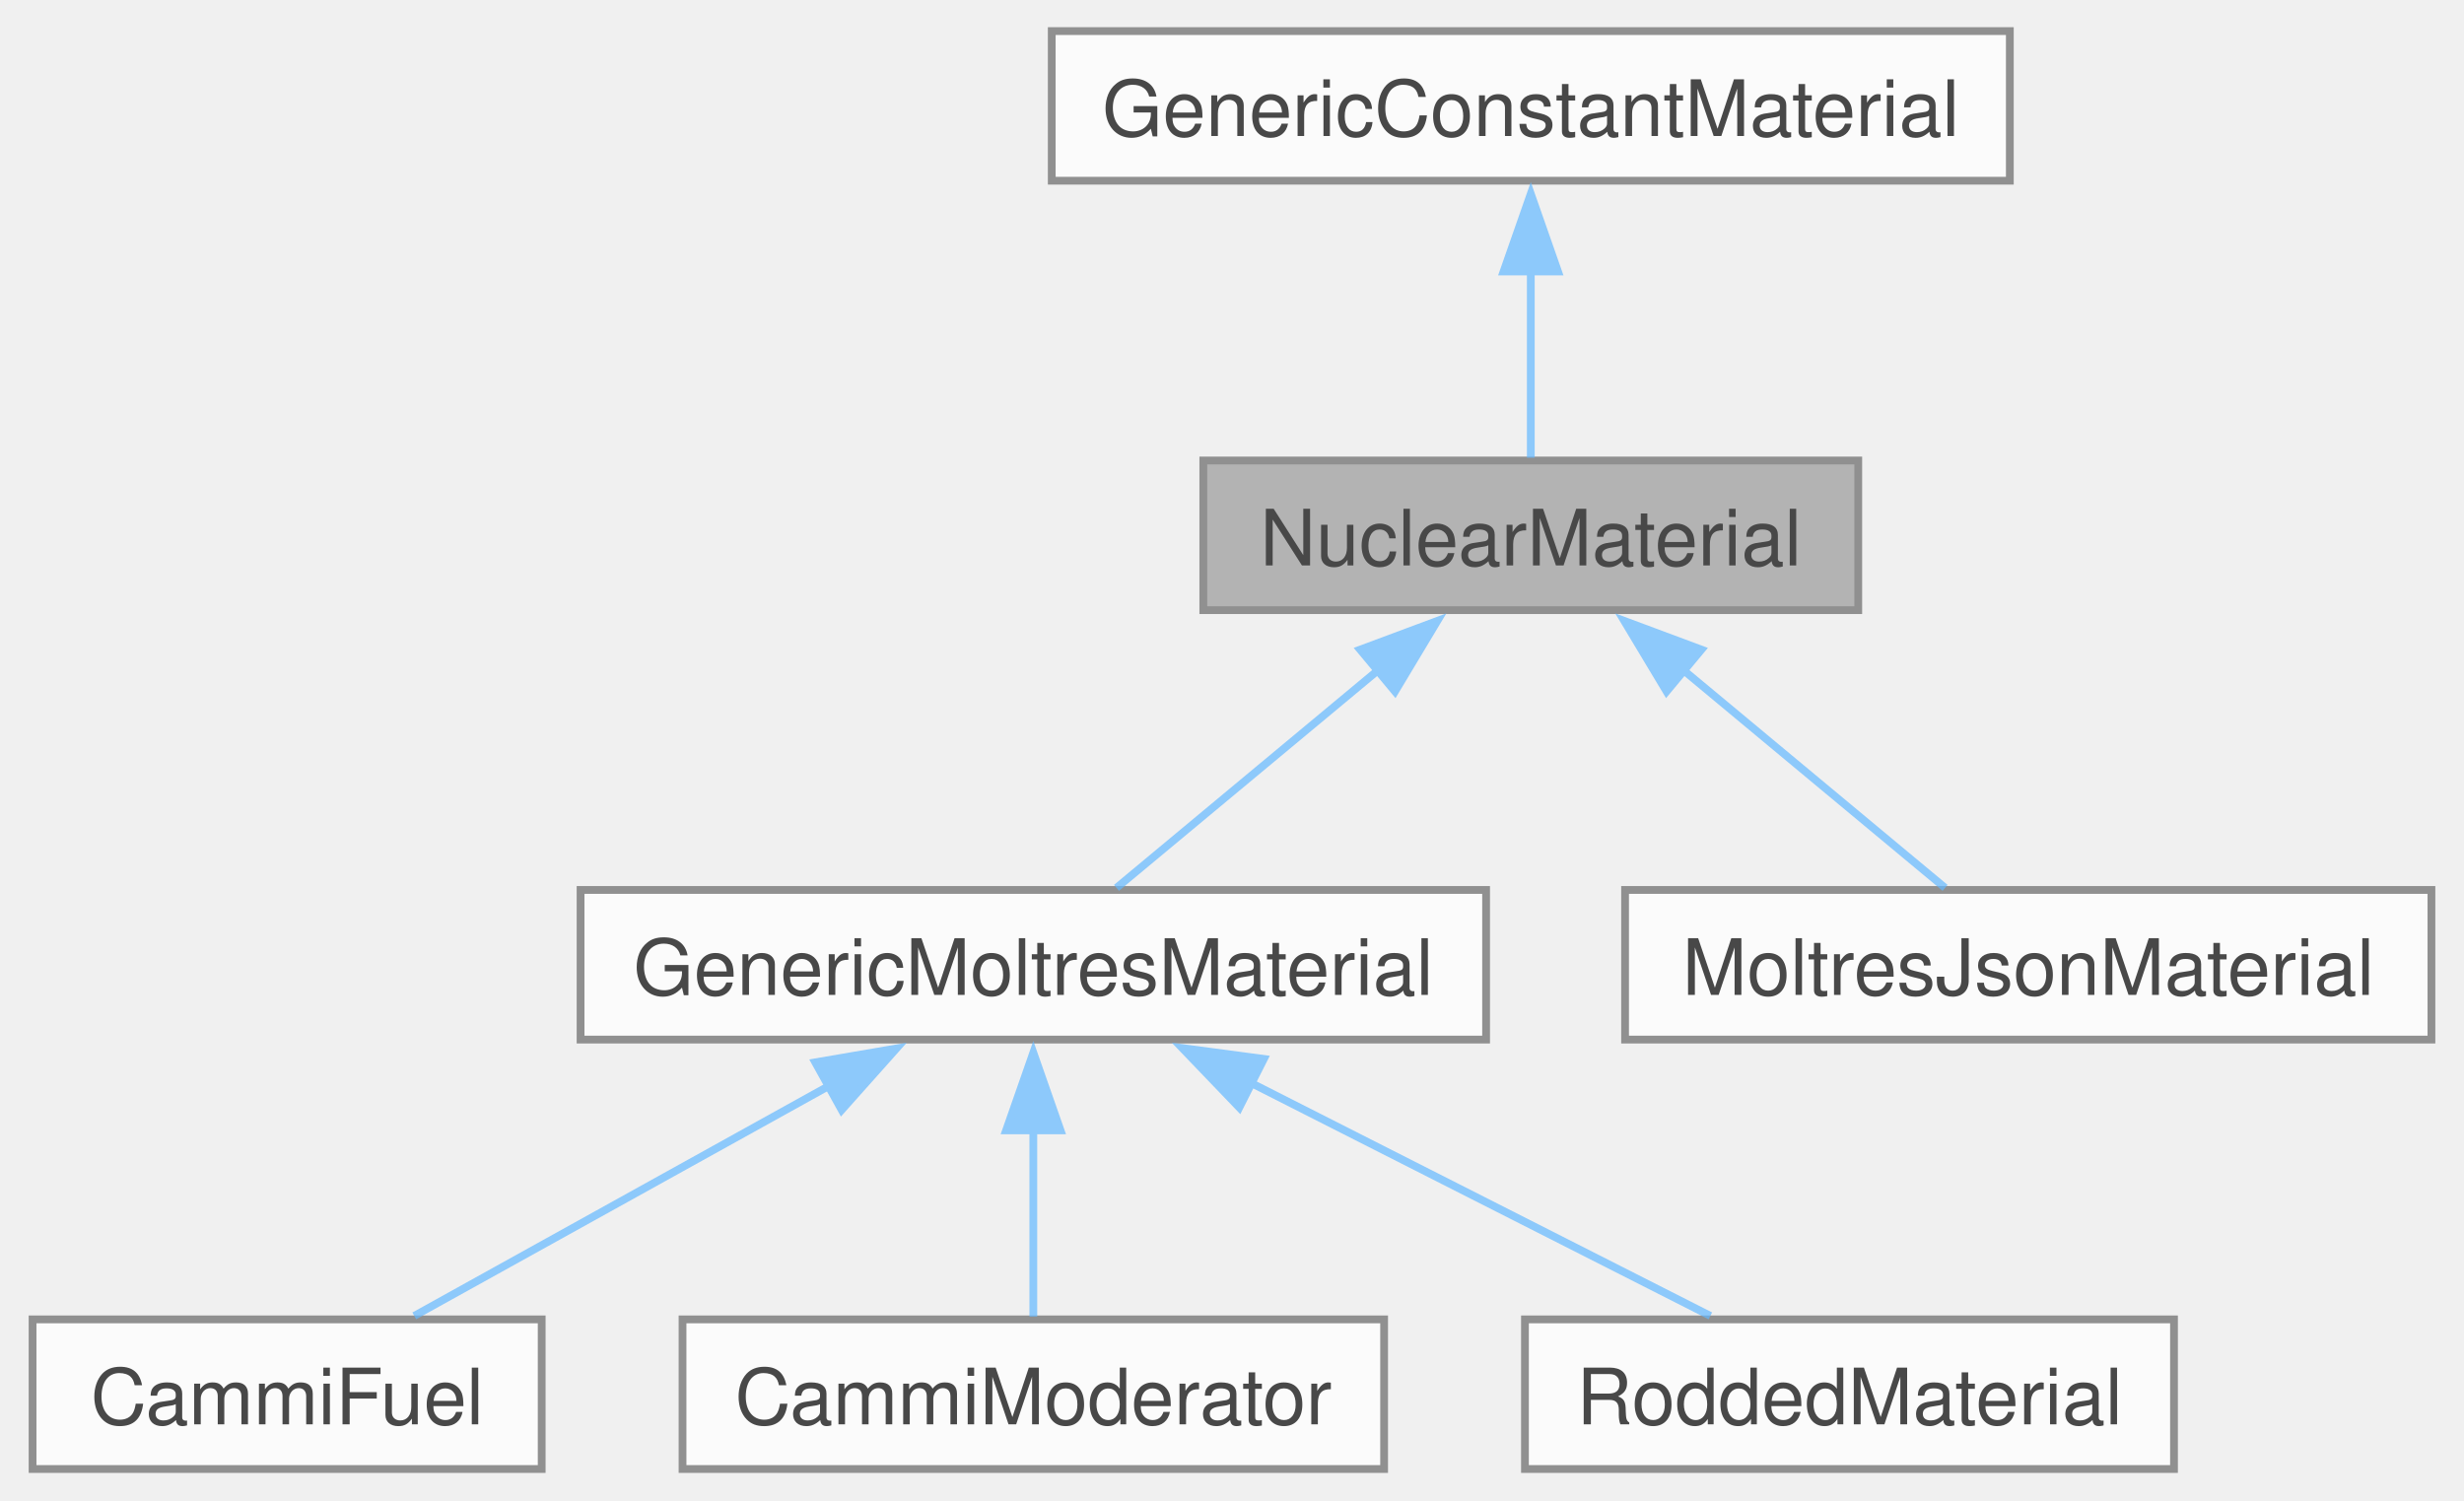
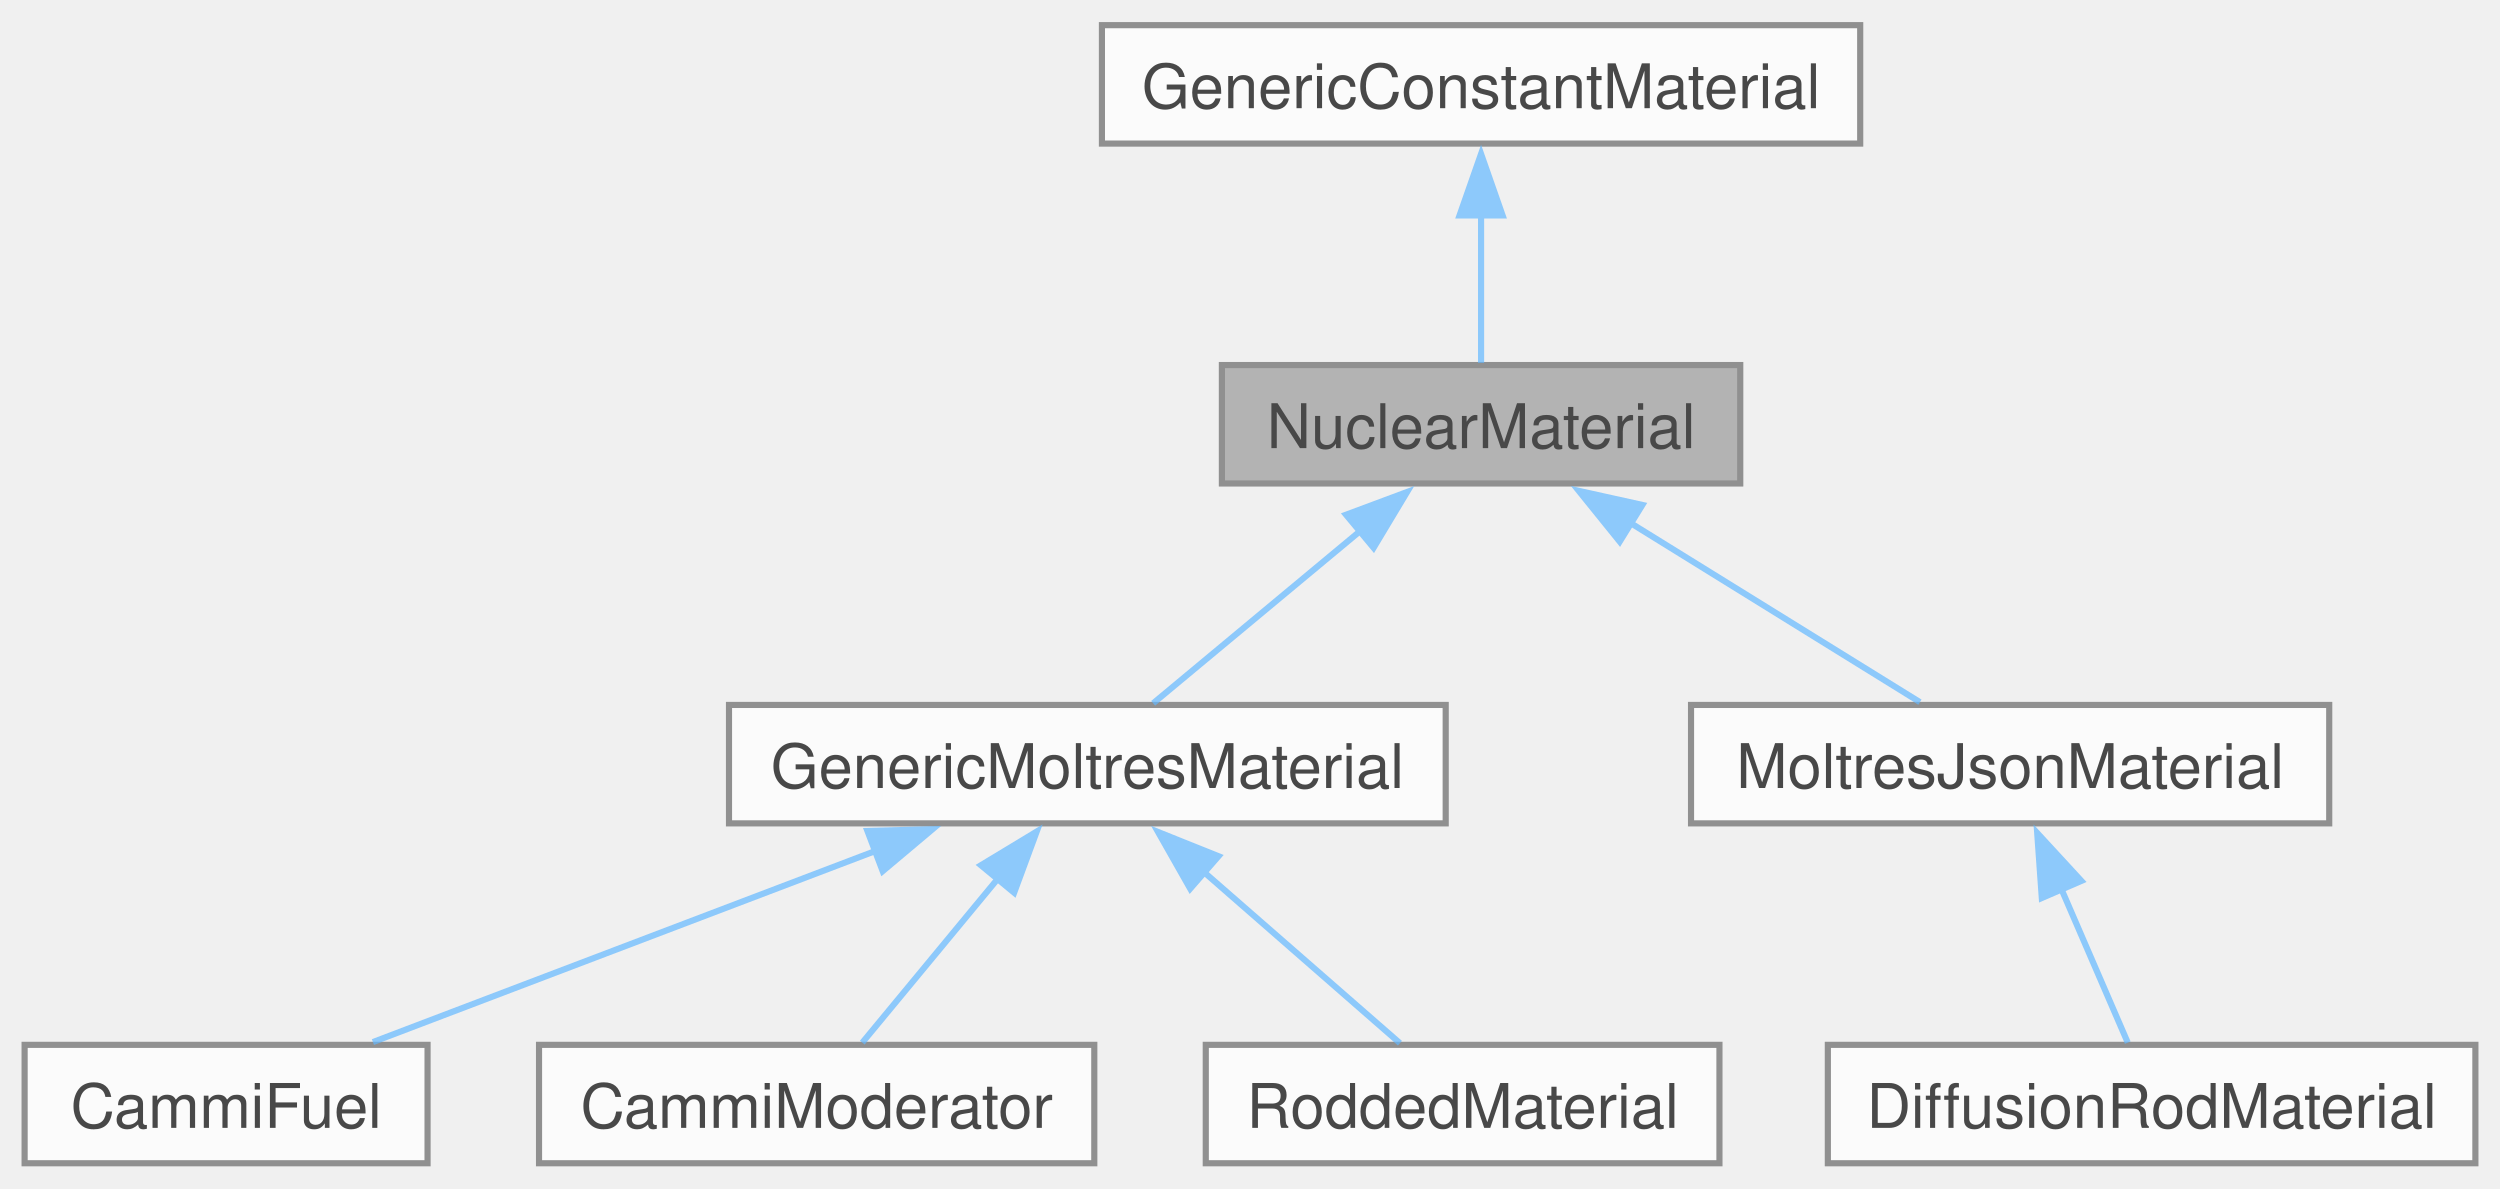
- <svg xmlns="http://www.w3.org/2000/svg" xmlns:xlink="http://www.w3.org/1999/xlink" width="317pt" height="193pt" viewBox="0.00 0.00 316.62 193.00">
+ <svg xmlns="http://www.w3.org/2000/svg" xmlns:xlink="http://www.w3.org/1999/xlink" width="406pt" height="193pt" viewBox="0.00 0.00 406.38 193.00">
  <svg id="main" version="1.1" xml:space="preserve">
    <style type="text/css">
.node, .edge {opacity: 0.7;}
.node.selected, .edge.selected {opacity: 1;}
.edge:hover path { stroke: red; }
.edge:hover polygon { stroke: red; fill: red; }
</style>
    <svg id="graph" class="graph">
      <g id="graph0" class="graph" transform="scale(1 1) rotate(0) translate(4 189)">
        <g id="Node000001" class="node">
          <g id="a_Node000001">
            <a xlink:title=" ">
-               <polygon fill="#999999" stroke="#666666" points="234.88,-129.75 150.62,-129.75 150.62,-110.5 234.88,-110.5 234.88,-129.75" />
-               <text text-anchor="middle" x="192.75" y="-116.25" font-family="Helvetica,sans-Serif" font-size="10.00">NuclearMaterial</text>
+               <polygon fill="#999999" stroke="#666666" points="278.88,-129.75 194.62,-129.75 194.62,-110.5 278.88,-110.5 278.88,-129.75" />
+               <text text-anchor="middle" x="236.75" y="-116.25" font-family="Helvetica,sans-Serif" font-size="10.00">NuclearMaterial</text>
            </a>
          </g>
        </g>
        <g id="Node000003" class="node">
          <g id="a_Node000003">
            <a xlink:href="class_generic_moltres_material.html" target="_top" xlink:title=" ">
-               <polygon fill="white" stroke="#666666" points="187,-74.5 70.5,-74.5 70.5,-55.25 187,-55.25 187,-74.5" />
-               <text text-anchor="middle" x="128.75" y="-61" font-family="Helvetica,sans-Serif" font-size="10.00">GenericMoltresMaterial</text>
+               <polygon fill="white" stroke="#666666" points="231,-74.5 114.5,-74.5 114.5,-55.25 231,-55.25 231,-74.5" />
+               <text text-anchor="middle" x="172.75" y="-61" font-family="Helvetica,sans-Serif" font-size="10.00">GenericMoltresMaterial</text>
            </a>
          </g>
        </g>
        <g id="edge2_Node000001_Node000003" class="edge">
          <g id="a_edge2_Node000001_Node000003">
            <a xlink:title=" ">
-               <path fill="none" stroke="#63b8ff" d="M173.27,-102.91C162.15,-93.67 148.65,-82.43 139.45,-74.77" />
-               <polygon fill="#63b8ff" stroke="#63b8ff" points="170.8,-105.42 180.73,-109.12 175.28,-100.04 170.8,-105.42" />
+               <path fill="none" stroke="#63b8ff" d="M217.27,-102.91C206.15,-93.67 192.65,-82.43 183.45,-74.77" />
+               <polygon fill="#63b8ff" stroke="#63b8ff" points="214.8,-105.42 224.73,-109.12 219.28,-100.04 214.8,-105.42" />
            </a>
          </g>
        </g>
        <g id="Node000007" class="node">
          <g id="a_Node000007">
            <a xlink:href="class_moltres_json_material.html" target="_top" xlink:title=" ">
-               <polygon fill="white" stroke="#666666" points="308.62,-74.5 204.88,-74.5 204.88,-55.25 308.62,-55.25 308.62,-74.5" />
-               <text text-anchor="middle" x="256.75" y="-61" font-family="Helvetica,sans-Serif" font-size="10.00">MoltresJsonMaterial</text>
+               <polygon fill="white" stroke="#666666" points="374.62,-74.5 270.88,-74.5 270.88,-55.25 374.62,-55.25 374.62,-74.5" />
+               <text text-anchor="middle" x="322.75" y="-61" font-family="Helvetica,sans-Serif" font-size="10.00">MoltresJsonMaterial</text>
            </a>
          </g>
        </g>
        <g id="edge6_Node000001_Node000007" class="edge">
          <g id="a_edge6_Node000001_Node000007">
            <a xlink:title=" ">
-               <path fill="none" stroke="#63b8ff" d="M212.23,-102.91C223.35,-93.67 236.85,-82.43 246.05,-74.77" />
-               <polygon fill="#63b8ff" stroke="#63b8ff" points="210.22,-100.04 204.77,-109.12 214.7,-105.42 210.22,-100.04" />
+               <path fill="none" stroke="#63b8ff" d="M261.09,-104.05C276.24,-94.67 295.22,-82.92 308.09,-74.95" />
+               <polygon fill="#63b8ff" stroke="#63b8ff" points="259.29,-101.05 252.63,-109.3 262.97,-107.01 259.29,-101.05" />
            </a>
          </g>
        </g>
        <g id="Node000002" class="node">
          <g id="a_Node000002">
            <a xlink:title=" ">
-               <polygon fill="white" stroke="#666666" points="254.38,-185 131.12,-185 131.12,-165.75 254.38,-165.75 254.38,-185" />
-               <text text-anchor="middle" x="192.75" y="-171.5" font-family="Helvetica,sans-Serif" font-size="10.00">GenericConstantMaterial</text>
+               <polygon fill="white" stroke="#666666" points="298.38,-185 175.12,-185 175.12,-165.75 298.38,-165.75 298.38,-185" />
+               <text text-anchor="middle" x="236.75" y="-171.5" font-family="Helvetica,sans-Serif" font-size="10.00">GenericConstantMaterial</text>
            </a>
          </g>
        </g>
        <g id="edge1_Node000001_Node000002" class="edge">
          <g id="a_edge1_Node000001_Node000002">
            <a xlink:title=" ">
-               <path fill="none" stroke="#63b8ff" d="M192.75,-154.13C192.75,-145.84 192.75,-136.67 192.75,-130.11" />
-               <polygon fill="#63b8ff" stroke="#63b8ff" points="189.25,-154.07 192.75,-164.07 196.25,-154.07 189.25,-154.07" />
+               <path fill="none" stroke="#63b8ff" d="M236.75,-154.13C236.75,-145.84 236.75,-136.67 236.75,-130.11" />
+               <polygon fill="#63b8ff" stroke="#63b8ff" points="233.25,-154.07 236.75,-164.07 240.25,-154.07 233.25,-154.07" />
            </a>
          </g>
        </g>
        <g id="Node000004" class="node">
          <g id="a_Node000004">
            <a xlink:href="class_cammi_fuel.html" target="_top" xlink:title=" ">
              <polygon fill="white" stroke="#666666" points="65.5,-19.25 0,-19.25 0,0 65.5,0 65.5,-19.25" />
              <text text-anchor="middle" x="32.75" y="-5.75" font-family="Helvetica,sans-Serif" font-size="10.00">CammiFuel</text>
            </a>
          </g>
        </g>
        <g id="edge3_Node000003_Node000004" class="edge">
          <g id="a_edge3_Node000003_Node000004">
            <a xlink:title=" ">
-               <path fill="none" stroke="#63b8ff" d="M102.55,-49.34C85.49,-39.88 63.76,-27.83 49.11,-19.7" />
-               <polygon fill="#63b8ff" stroke="#63b8ff" points="100.7,-52.32 111.14,-54.11 104.09,-46.2 100.7,-52.32" />
+               <path fill="none" stroke="#63b8ff" d="M138.36,-50.79C112.97,-41.14 79.08,-28.25 56.62,-19.7" />
+               <polygon fill="#63b8ff" stroke="#63b8ff" points="137,-54.02 147.59,-54.3 139.48,-47.48 137,-54.02" />
            </a>
          </g>
        </g>
        <g id="Node000005" class="node">
          <g id="a_Node000005">
            <a xlink:href="class_cammi_moderator.html" target="_top" xlink:title=" ">
              <polygon fill="white" stroke="#666666" points="173.88,-19.25 83.62,-19.25 83.62,0 173.88,0 173.88,-19.25" />
              <text text-anchor="middle" x="128.75" y="-5.75" font-family="Helvetica,sans-Serif" font-size="10.00">CammiModerator</text>
            </a>
          </g>
        </g>
        <g id="edge4_Node000003_Node000005" class="edge">
          <g id="a_edge4_Node000003_Node000005">
            <a xlink:title=" ">
-               <path fill="none" stroke="#63b8ff" d="M128.75,-43.63C128.75,-35.34 128.75,-26.17 128.75,-19.61" />
-               <polygon fill="#63b8ff" stroke="#63b8ff" points="125.25,-43.57 128.75,-53.57 132.25,-43.57 125.25,-43.57" />
+               <path fill="none" stroke="#63b8ff" d="M158.17,-46.22C150.8,-37.31 142.17,-26.87 136.17,-19.61" />
+               <polygon fill="#63b8ff" stroke="#63b8ff" points="155.45,-48.44 164.52,-53.92 160.85,-43.98 155.45,-48.44" />
            </a>
          </g>
        </g>
        <g id="Node000006" class="node">
          <g id="a_Node000006">
            <a xlink:href="class_rodded_material.html" target="_top" xlink:title=" ">
              <polygon fill="white" stroke="#666666" points="275.5,-19.25 192,-19.25 192,0 275.5,0 275.5,-19.25" />
              <text text-anchor="middle" x="233.75" y="-5.75" font-family="Helvetica,sans-Serif" font-size="10.00">RoddedMaterial</text>
            </a>
          </g>
        </g>
        <g id="edge5_Node000003_Node000006" class="edge">
          <g id="a_edge5_Node000003_Node000006">
            <a xlink:title=" ">
-               <path fill="none" stroke="#63b8ff" d="M156.62,-49.74C175.39,-40.22 199.61,-27.94 215.85,-19.7" />
-               <polygon fill="#63b8ff" stroke="#63b8ff" points="155.25,-46.51 147.91,-54.16 158.41,-52.76 155.25,-46.51" />
+               <path fill="none" stroke="#63b8ff" d="M191.64,-47.39C202.17,-38.19 214.87,-27.1 223.56,-19.52" />
+               <polygon fill="#63b8ff" stroke="#63b8ff" points="189.47,-44.63 184.24,-53.85 194.07,-49.91 189.47,-44.63" />
+             </a>
+           </g>
+         </g>
+         <g id="Node000008" class="node">
+           <g id="a_Node000008">
+             <a xlink:href="class_diffusion_rod_material.html" target="_top" xlink:title=" ">
+               <polygon fill="white" stroke="#666666" points="398.38,-19.25 293.12,-19.25 293.12,0 398.38,0 398.38,-19.25" />
+               <text text-anchor="middle" x="345.75" y="-5.75" font-family="Helvetica,sans-Serif" font-size="10.00">DiffusionRodMaterial</text>
+             </a>
+           </g>
+         </g>
+         <g id="edge7_Node000007_Node000008" class="edge">
+           <g id="a_edge7_Node000007_Node000008">
+             <a xlink:title=" ">
+               <path fill="none" stroke="#63b8ff" d="M330.99,-44.79C334.7,-36.21 338.9,-26.48 341.87,-19.61" />
+               <polygon fill="#63b8ff" stroke="#63b8ff" points="327.9,-43.12 327.15,-53.69 334.33,-45.9 327.9,-43.12" />
            </a>
          </g>
        </g>
      </g>
    </svg>
  </svg>
  <style type="text/css">

[data-mouse-over-selected='false'] { opacity: 0.7; }
[data-mouse-over-selected='true']  { opacity: 1.0; }

</style>
</svg>
